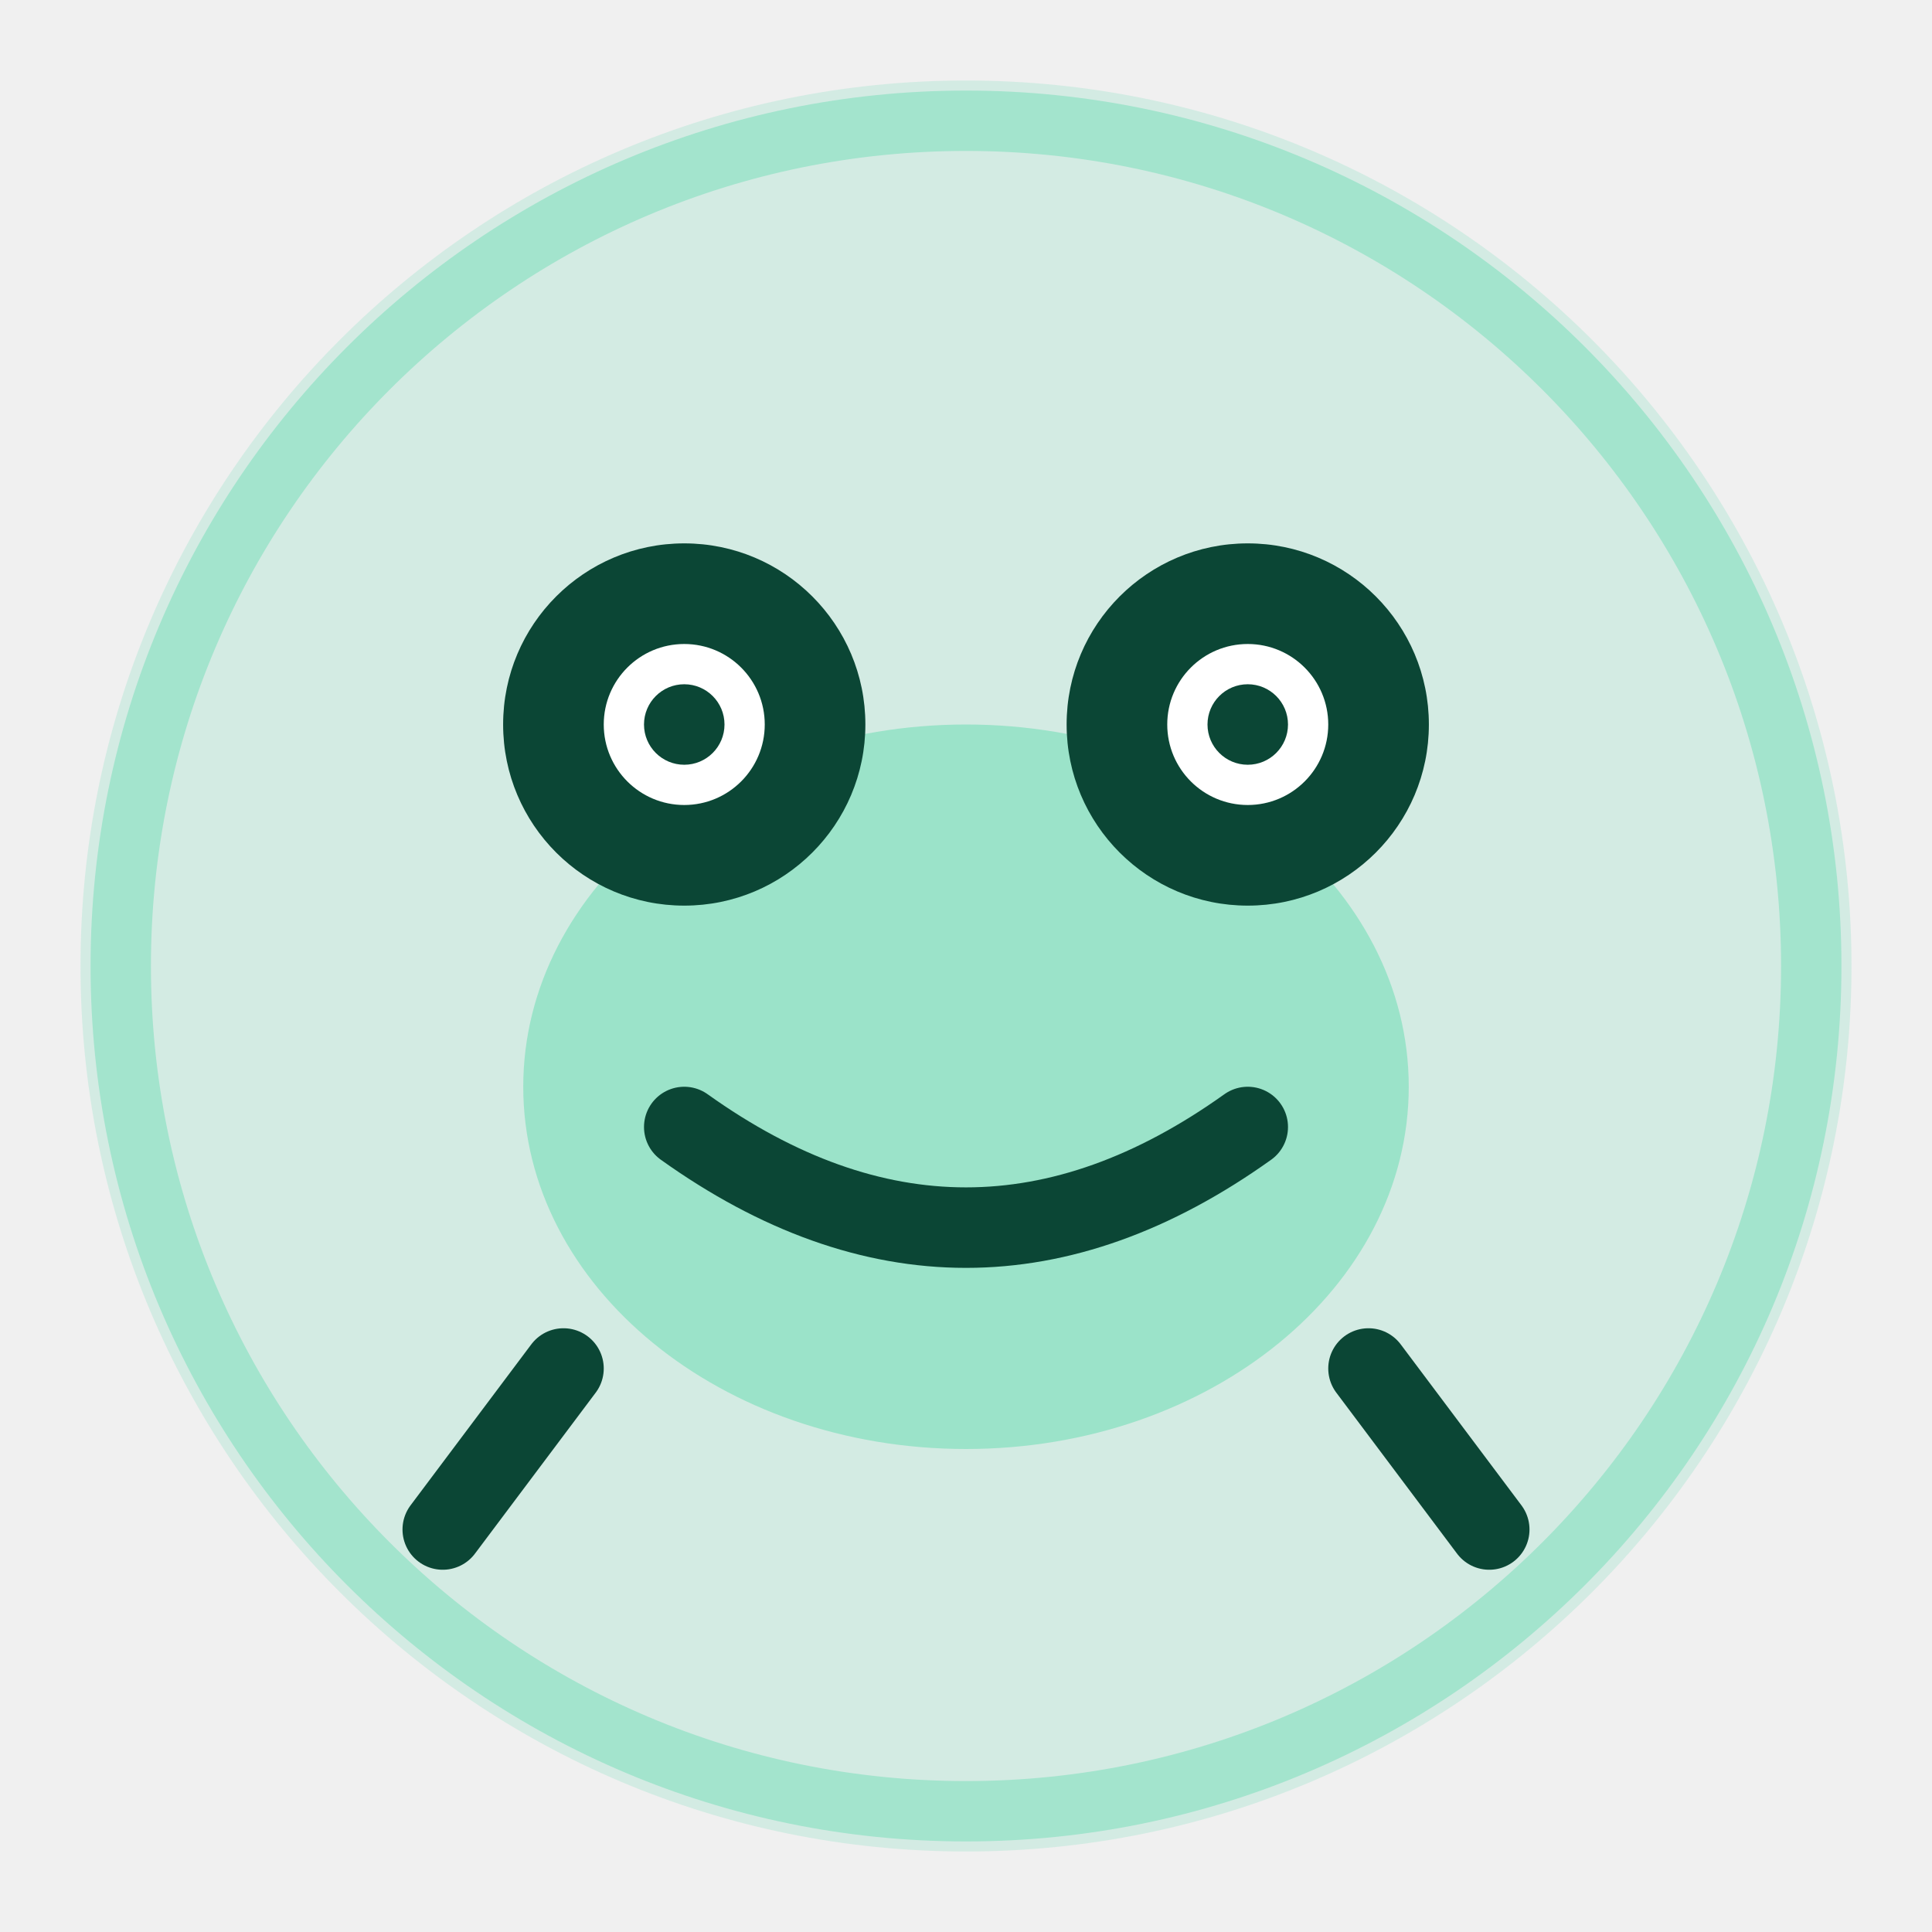
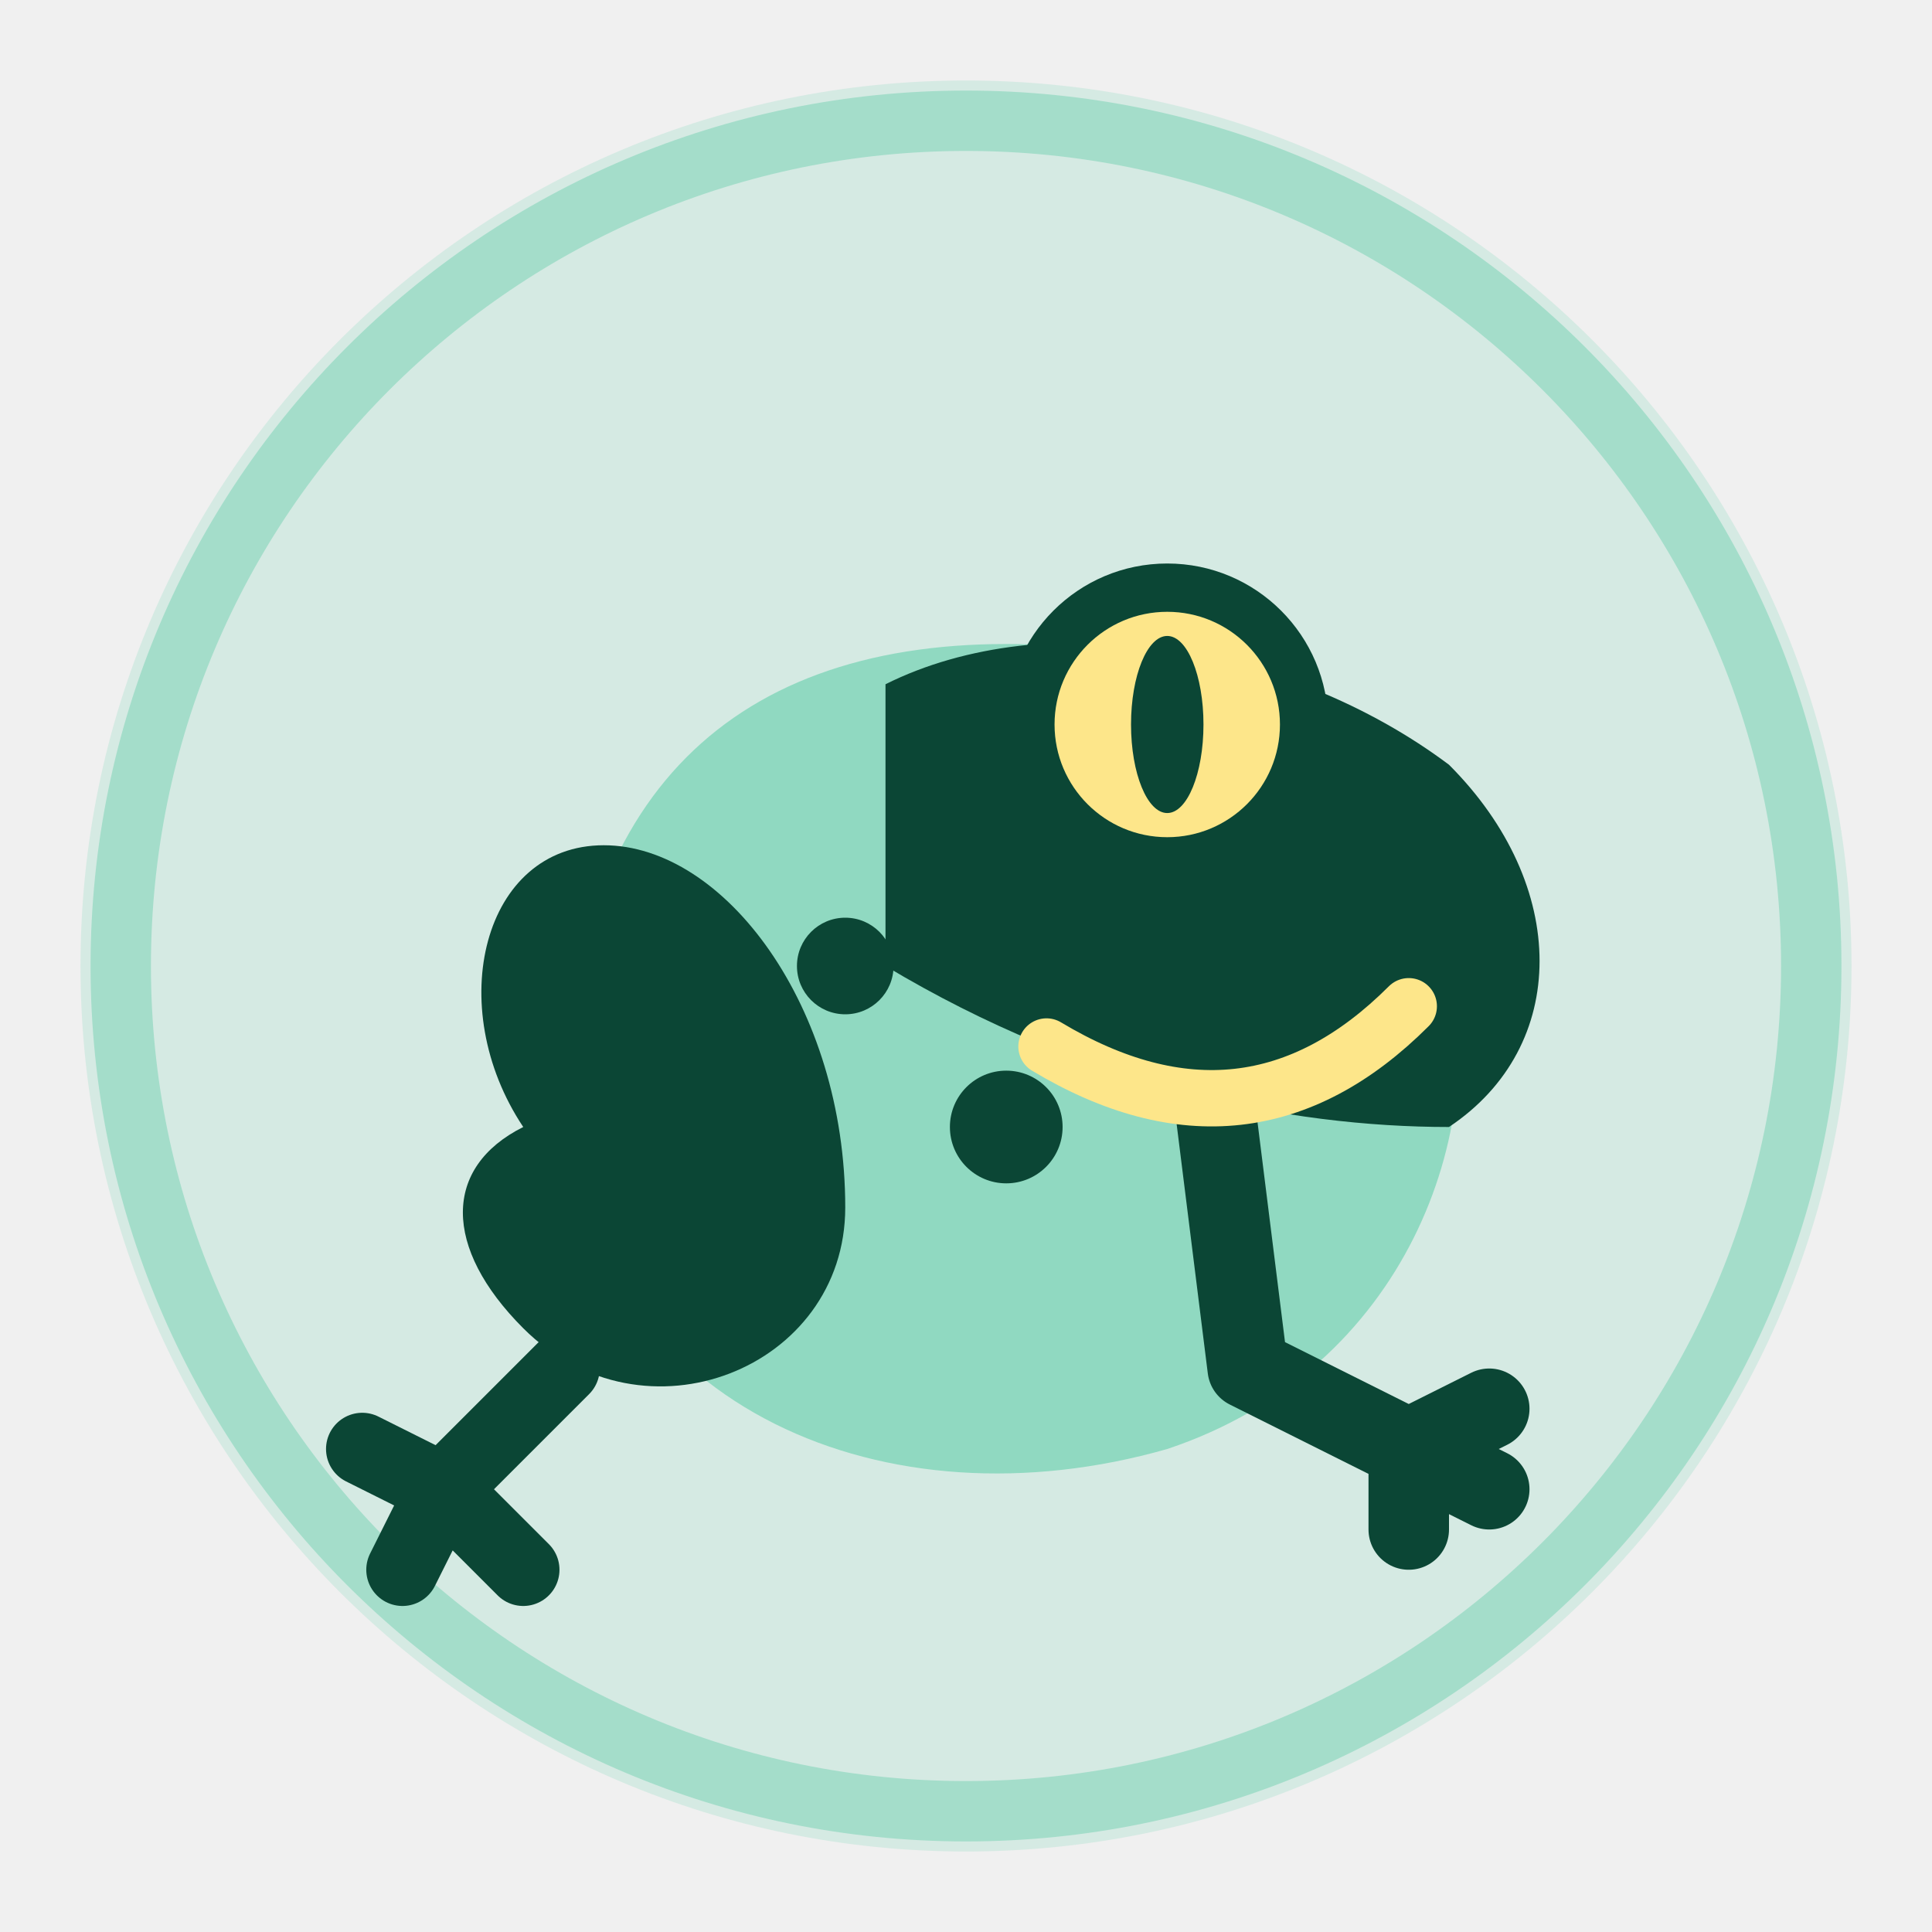
<svg xmlns="http://www.w3.org/2000/svg" viewBox="0 0 48 48" fill="none">
-   <circle cx="24" cy="24" r="22" fill="#34D399" fill-opacity="0.15" />
-   <circle cx="24" cy="24" r="21" stroke="#34D399" stroke-opacity="0.3" stroke-width="1.5" />
-   <ellipse cx="24" cy="27" rx="11" ry="9" fill="#34D399" fill-opacity="0.35" />
-   <circle cx="17" cy="18" r="4.5" fill="#0B4635" />
-   <circle cx="31" cy="18" r="4.5" fill="#0B4635" />
-   <circle cx="17" cy="18" r="2" fill="#FFFFFF" />
-   <circle cx="31" cy="18" r="2" fill="#FFFFFF" />
-   <circle cx="17" cy="18" r="1" fill="#0B4635" />
-   <circle cx="31" cy="18" r="1" fill="#0B4635" />
-   <path d="M17 28Q24 33 31 28" stroke="#0B4635" stroke-width="2" stroke-linecap="round" />
-   <path d="M14 34L11 38M34 34L37 38" stroke="#0B4635" stroke-width="2" stroke-linecap="round" />
+   <circle cx="24" cy="24" r="22" fill="#10B981" fill-opacity="0.12" />
+   <circle cx="24" cy="24" r="21" stroke="#10B981" stroke-opacity="0.25" stroke-width="1.5" />
+   <path d="M14 28C14 20 18 16 25 16C31 16 35 19 36 24C37 28 35 34 29 36C22 38 15 35 14 28Z" fill="#10B981" fill-opacity="0.35" />
+   <path d="M22 17C26 15 32 16 36 19C39 22 39 26 36 28C32 28 27 27 22 24Z" fill="#0B4635" />
+   <path d="M13 28C11 25 12 21 15 21C18 21 21 25 21 30C21 34 16 36 13 33C11 31 11 29 13 28Z" fill="#0B4635" />
+   <path d="M14 34L11 37M11 37L9 36M11 37L10 39M11 37L13 39" stroke="#0B4635" stroke-width="1.8" stroke-linecap="round" />
+   <path d="M30 26L31 34L35 36M35 36L37 35M35 36L37 37M35 36L35 38" stroke="#0B4635" stroke-width="2" stroke-linecap="round" stroke-linejoin="round" />
+   <circle cx="29" cy="18" r="4" fill="#0B4635" />
+   <circle cx="29" cy="18" r="2.8" fill="#FDE68A" />
+   <ellipse cx="29" cy="18" rx="0.9" ry="2.2" fill="#0B4635" />
+   <circle cx="21" cy="24" r="1.2" fill="#0B4635" />
+   <circle cx="25" cy="28" r="1.4" fill="#0B4635" />
+   <path d="M26 26Q31 29 35 25" stroke="#FDE68A" stroke-width="1.4" stroke-linecap="round" />
</svg>
